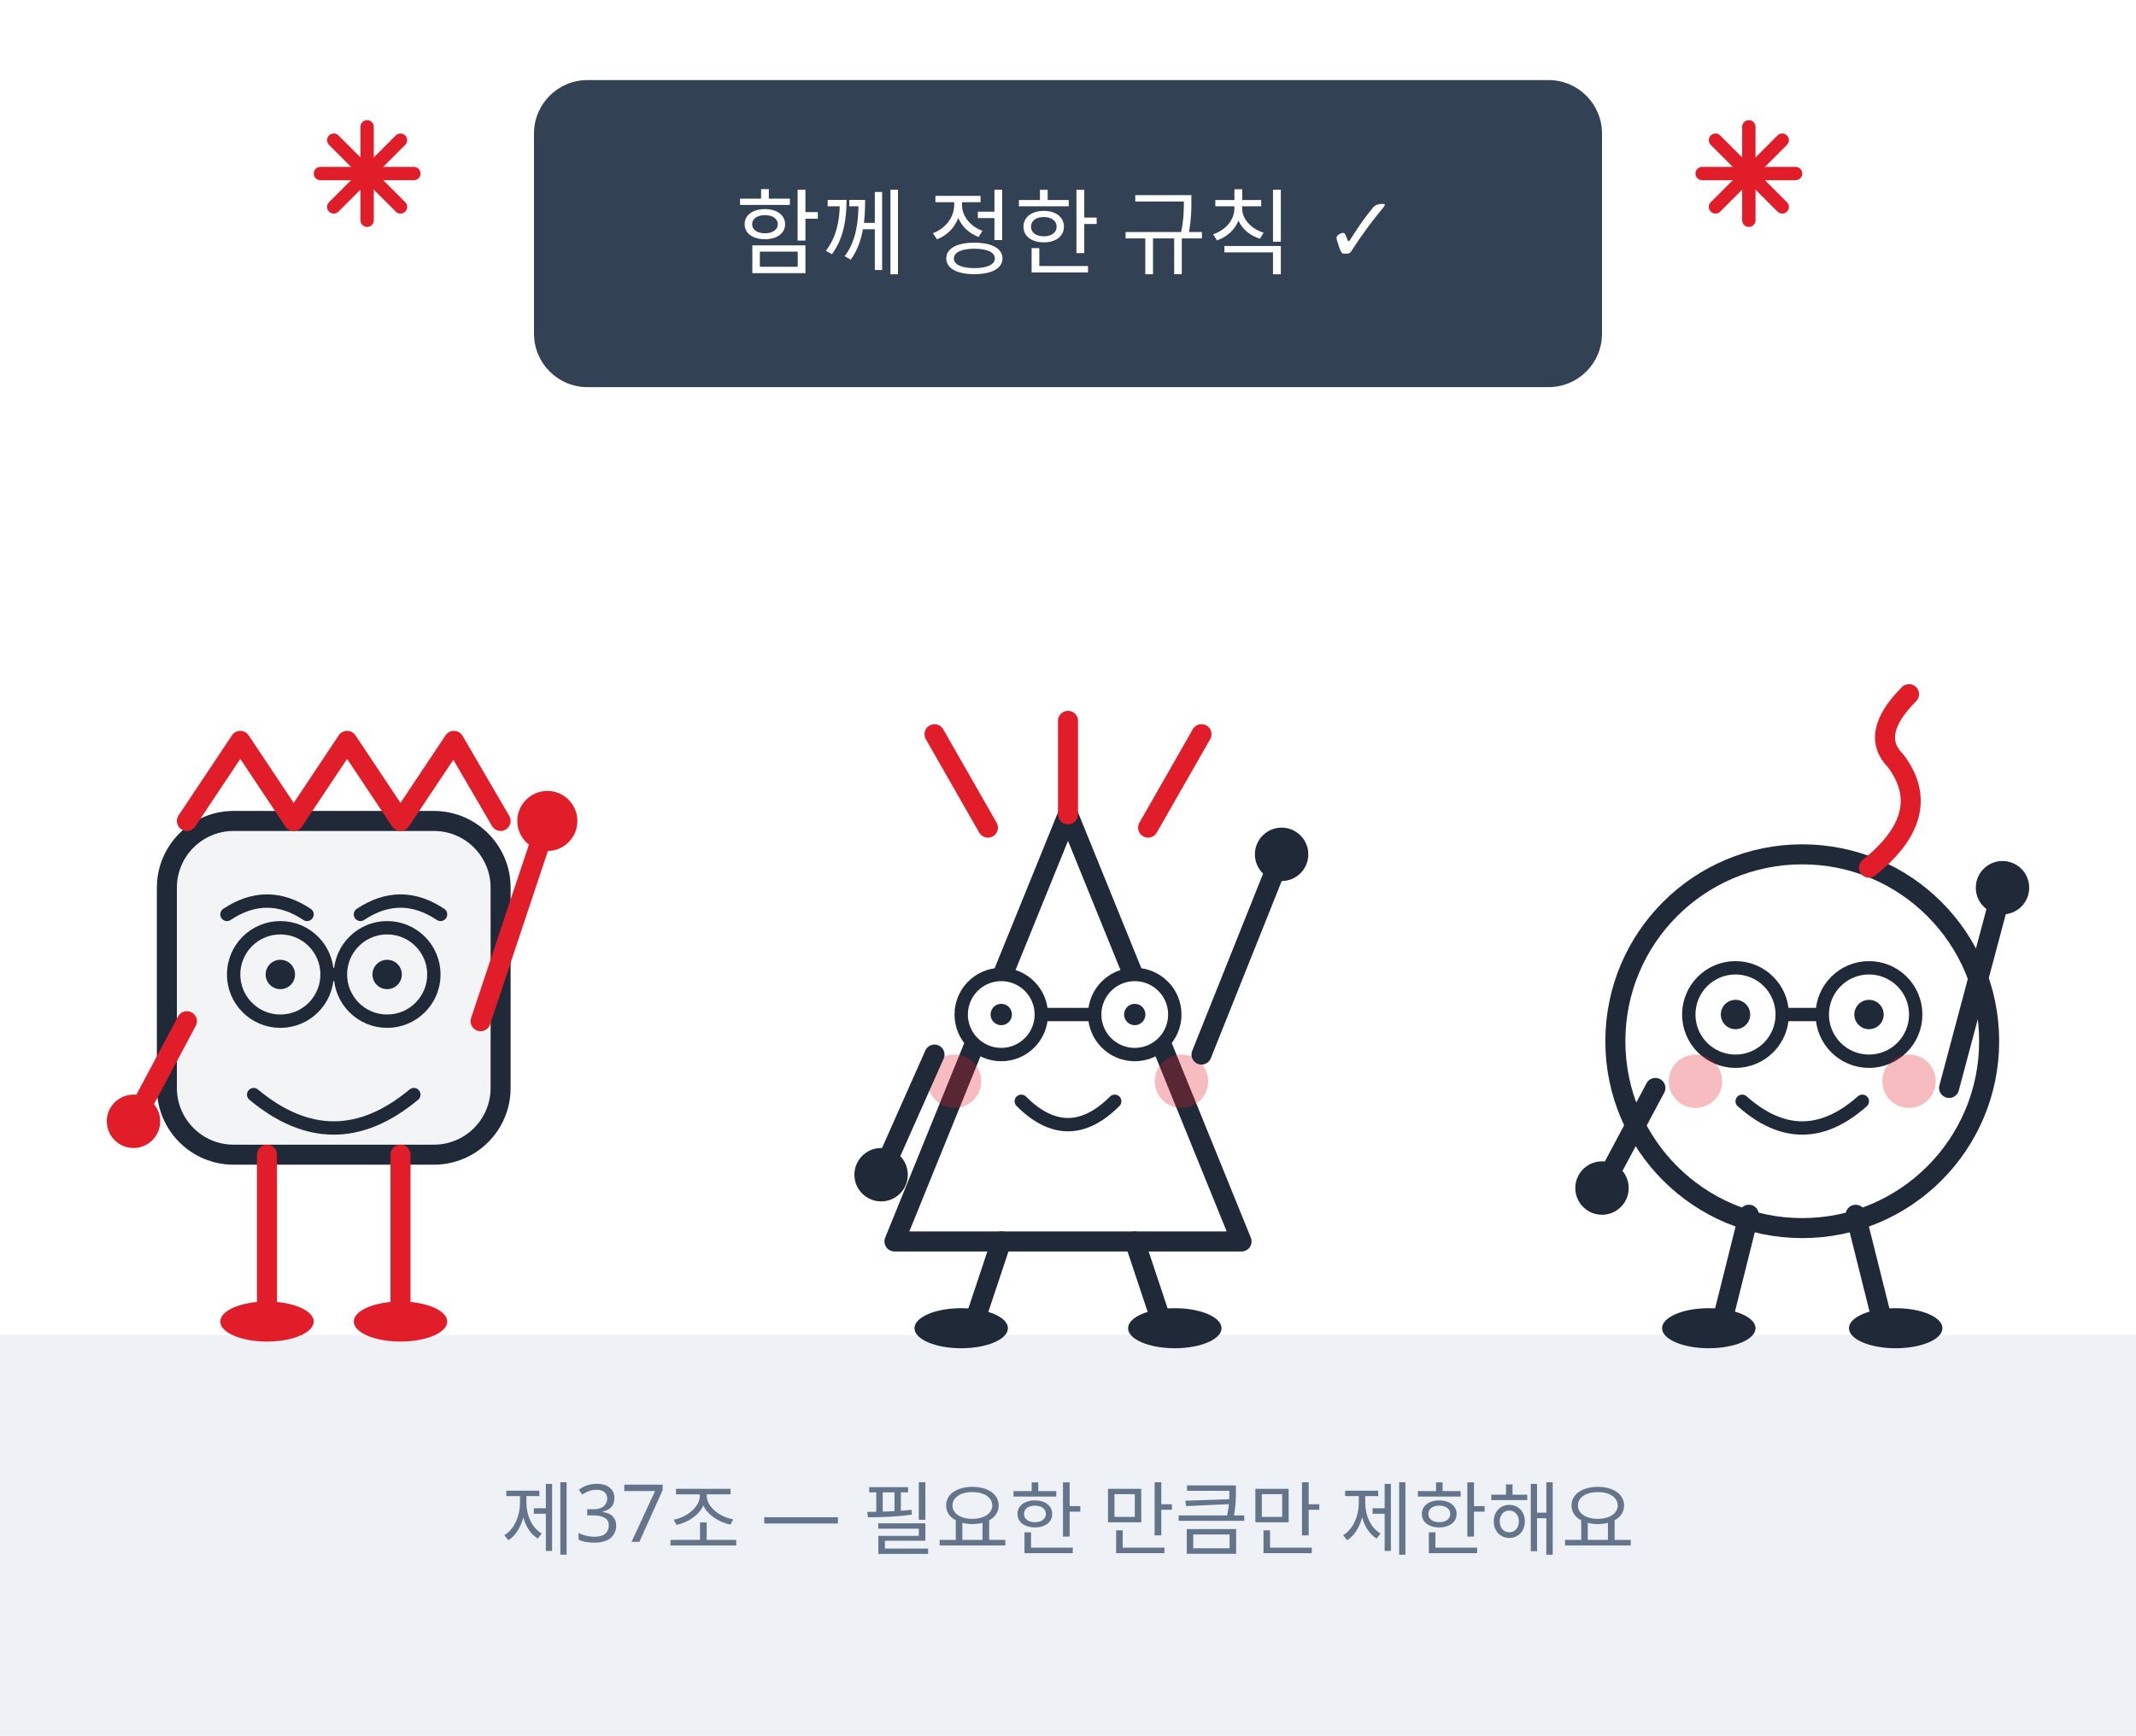
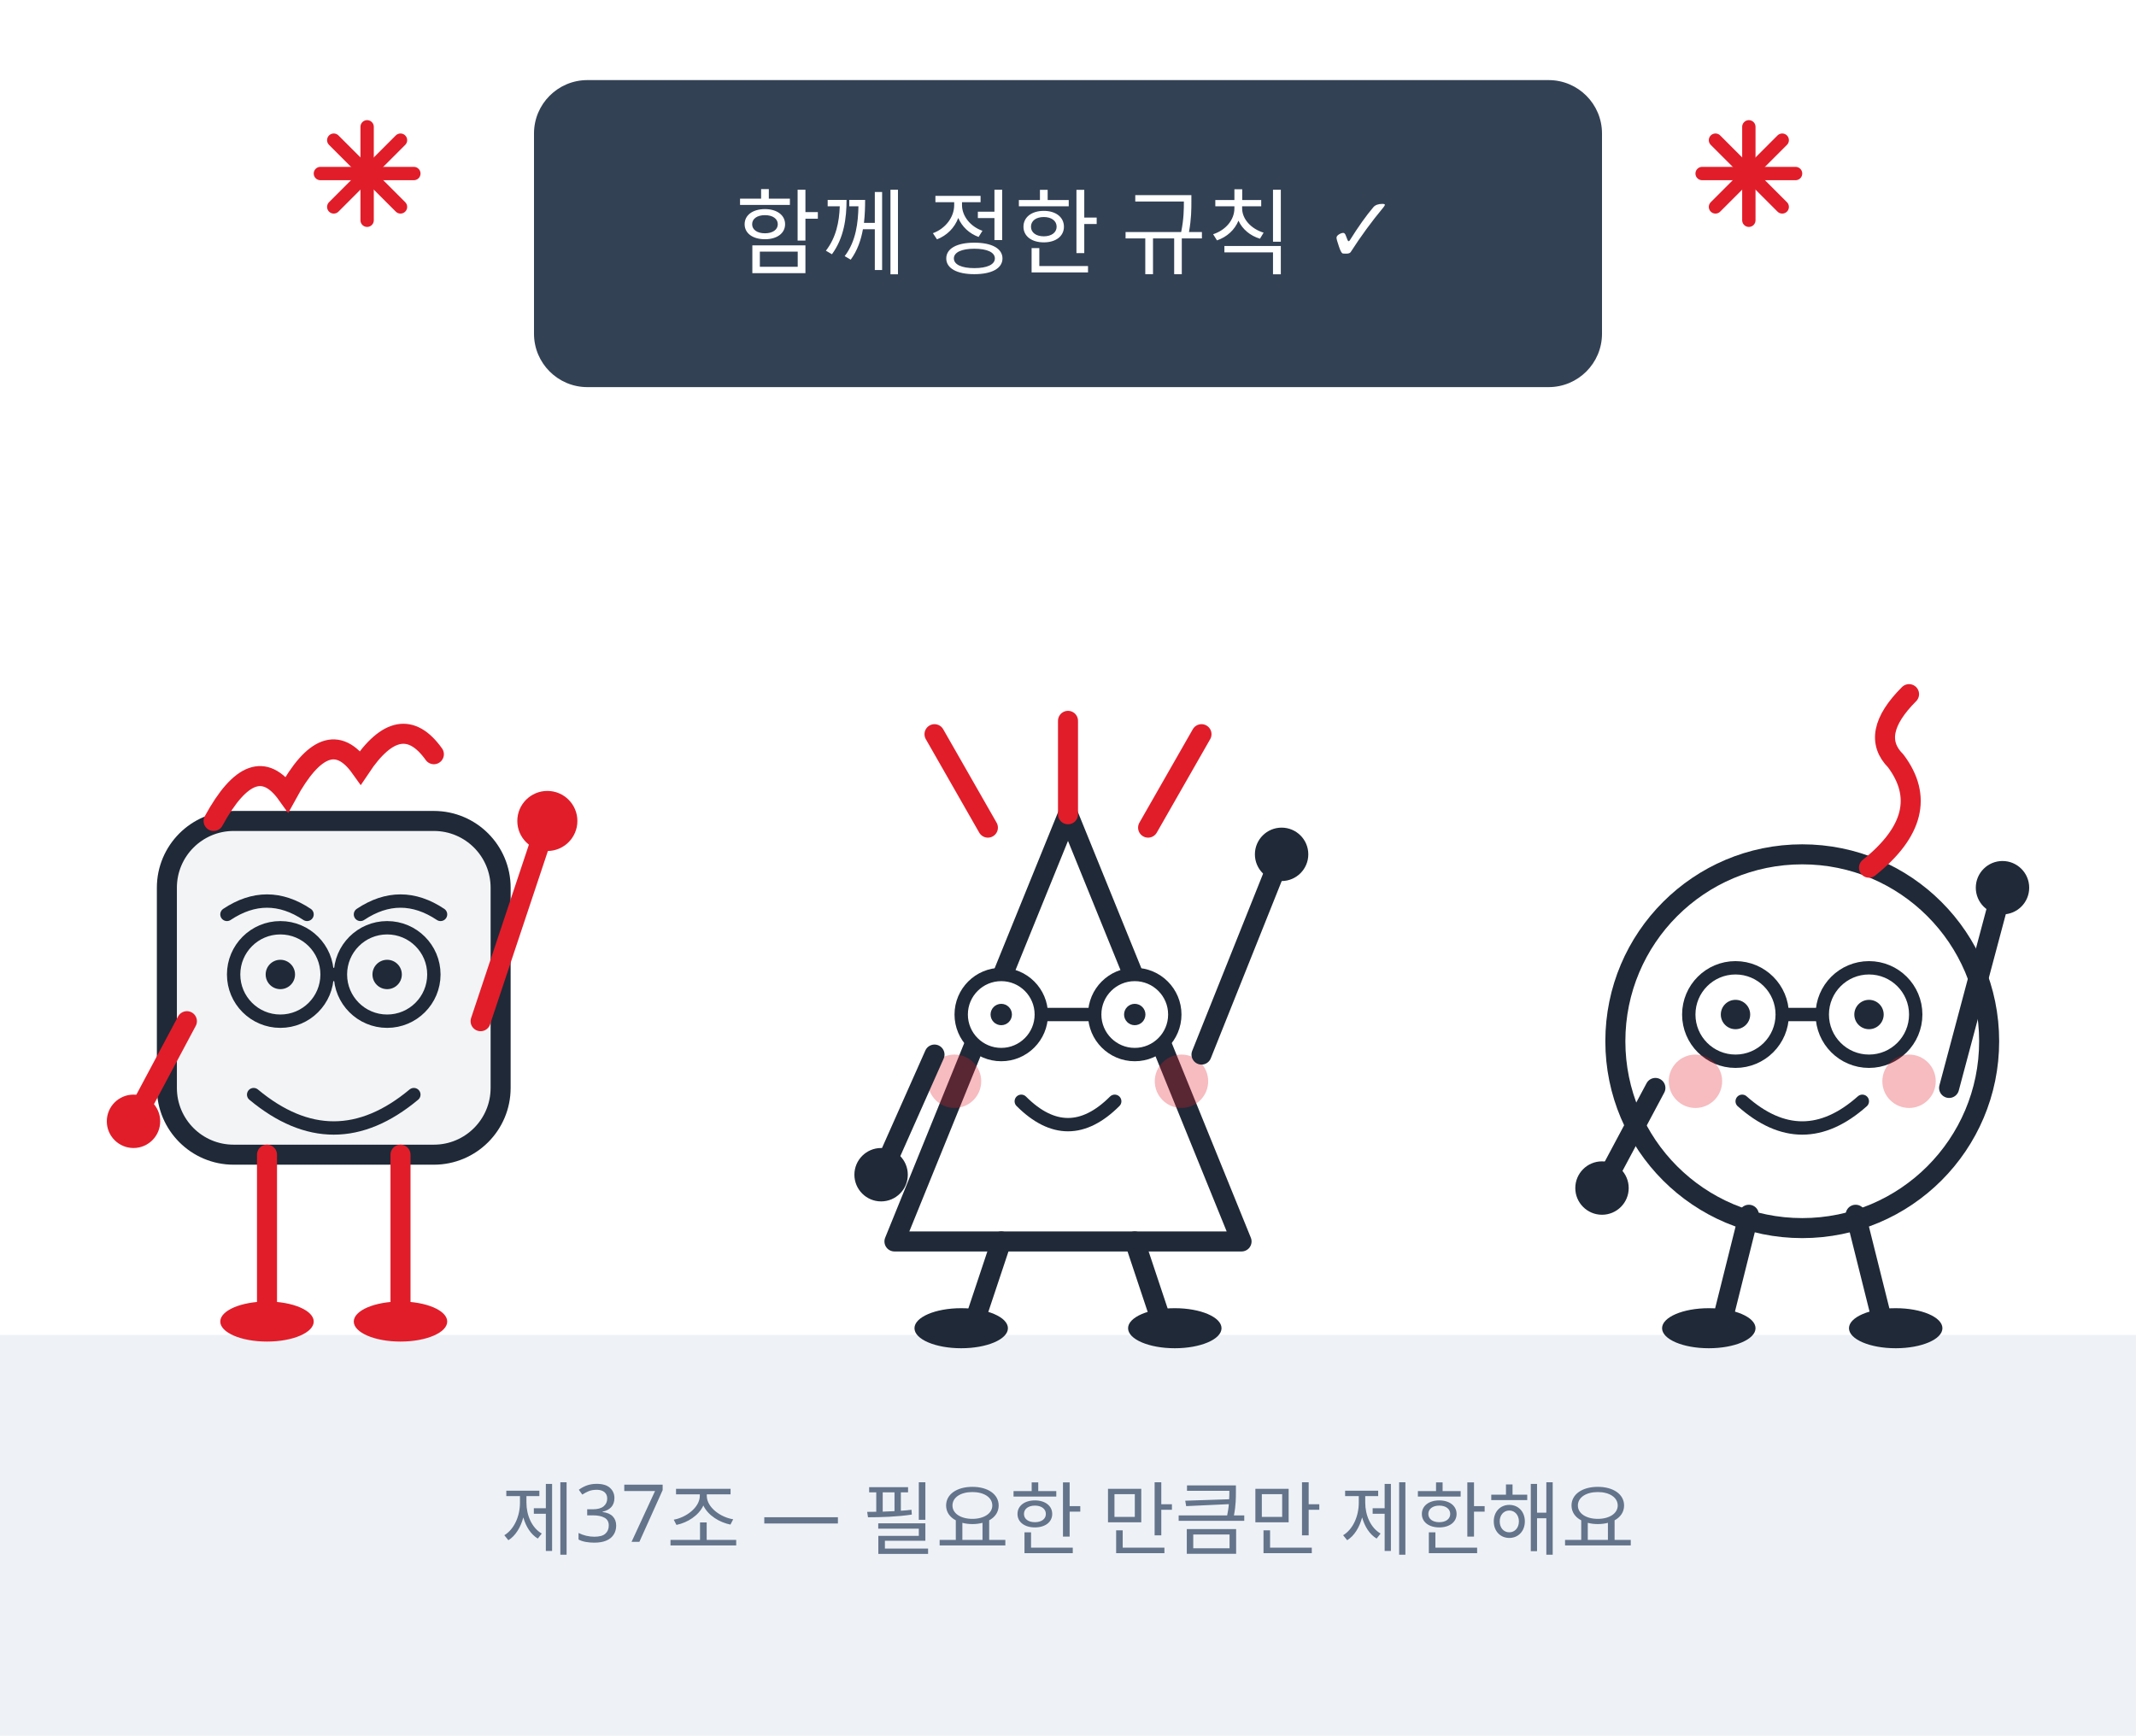
<svg xmlns="http://www.w3.org/2000/svg" viewBox="0 0 320 260" role="img" aria-label="셋이 모두 손을 들어 함께 정한 규칙에 찬성하는 장면">
  <rect width="320" height="260" fill="#ffffff" />
  <rect y="200" width="320" height="60" fill="#eef2f7" />
  <g transform="translate(55,26)" stroke="#e11d2a" stroke-width="2" stroke-linecap="round">
    <line x1="0" y1="-7" x2="0" y2="7" />
    <line x1="-7" y1="0" x2="7" y2="0" />
    <line x1="-5" y1="-5" x2="5" y2="5" />
    <line x1="-5" y1="5" x2="5" y2="-5" />
  </g>
  <g transform="translate(262,26)" stroke="#e11d2a" stroke-width="2" stroke-linecap="round">
    <line x1="0" y1="-7" x2="0" y2="7" />
    <line x1="-7" y1="0" x2="7" y2="0" />
    <line x1="-5" y1="-5" x2="5" y2="5" />
    <line x1="-5" y1="5" x2="5" y2="-5" />
  </g>
  <rect x="80" y="12" width="160" height="46" rx="8" fill="#334155" />
  <text x="160" y="40" text-anchor="middle" font-family="'Pretendard', sans-serif" font-size="14" fill="#ffffff">함께 정한 규칙 ✓</text>
  <g transform="translate(20,108)">
    <rect x="5" y="15" width="50" height="50" rx="10" fill="#f3f4f6" stroke="#1f2937" stroke-width="3" />
-     <polyline points="8,15 16,3 24,15 32,3 40,15 48,3 55,15" fill="none" stroke="#e11d2a" stroke-width="3" stroke-linecap="round" stroke-linejoin="round" />
+     <path d="M 12,15 q6 -11 11 -4 q6 -11 11 -4 q6 -9 11 -2" fill="none" stroke="#e11d2a" stroke-width="3" stroke-linecap="round" />
    <path d="M14,29 Q20,25 26,29" stroke="#1f2937" stroke-width="2" fill="none" stroke-linecap="round" />
    <path d="M34,29 Q40,25 46,29" stroke="#1f2937" stroke-width="2" fill="none" stroke-linecap="round" />
    <g fill="none" stroke="#1f2937" stroke-width="2">
      <circle cx="22" cy="38" r="7" />
      <circle cx="38" cy="38" r="7" />
      <path d="M 29,38 h2" />
    </g>
    <circle cx="22" cy="38" r="2.2" fill="#1f2937" />
    <circle cx="38" cy="38" r="2.2" fill="#1f2937" />
    <path d="M18,56 Q30,66 42,56" stroke="#1f2937" stroke-width="2" fill="none" stroke-linecap="round" />
    <line x1="8" y1="45" x2="0" y2="60" stroke="#e11d2a" stroke-width="3" stroke-linecap="round" />
    <line x1="52" y1="45" x2="62" y2="15" stroke="#e11d2a" stroke-width="3" stroke-linecap="round" />
    <circle cx="0" cy="60" r="4" fill="#e11d2a" />
    <circle cx="62" cy="15" r="4.5" fill="#e11d2a" />
    <line x1="20" y1="65" x2="20" y2="88" stroke="#e11d2a" stroke-width="3" stroke-linecap="round" />
    <line x1="40" y1="65" x2="40" y2="88" stroke="#e11d2a" stroke-width="3" stroke-linecap="round" />
    <ellipse cx="20" cy="90" rx="7" ry="3" fill="#e11d2a" />
    <ellipse cx="40" cy="90" rx="7" ry="3" fill="#e11d2a" />
  </g>
  <g transform="translate(130,108)">
    <polygon points="30,14 56,78 4,78" fill="#ffffff" stroke="#1f2937" stroke-width="3" stroke-linejoin="round" />
    <path d="M18,16 L10,2" stroke="#e11d2a" stroke-width="3" stroke-linecap="round" />
    <path d="M30,14 L30,0" stroke="#e11d2a" stroke-width="3" stroke-linecap="round" />
    <path d="M42,16 L50,2" stroke="#e11d2a" stroke-width="3" stroke-linecap="round" />
    <circle cx="20" cy="44" r="6" fill="#ffffff" stroke="#1f2937" stroke-width="2" />
    <circle cx="40" cy="44" r="6" fill="#ffffff" stroke="#1f2937" stroke-width="2" />
    <line x1="26" y1="44" x2="34" y2="44" stroke="#1f2937" stroke-width="2" />
    <circle cx="20" cy="44" r="1.6" fill="#1f2937" />
    <circle cx="40" cy="44" r="1.6" fill="#1f2937" />
    <circle cx="13" cy="54" r="4" fill="#e11d2a" opacity=".3" />
    <circle cx="47" cy="54" r="4" fill="#e11d2a" opacity=".3" />
    <path d="M23,57 Q30,64 37,57" stroke="#1f2937" stroke-width="2" fill="none" stroke-linecap="round" />
    <line x1="10" y1="50" x2="2" y2="68" stroke="#1f2937" stroke-width="3" stroke-linecap="round" />
    <line x1="50" y1="50" x2="62" y2="20" stroke="#1f2937" stroke-width="3" stroke-linecap="round" />
    <circle cx="2" cy="68" r="4" fill="#1f2937" />
    <circle cx="62" cy="20" r="4" fill="#1f2937" />
    <line x1="20" y1="78" x2="16" y2="90" stroke="#1f2937" stroke-width="3" stroke-linecap="round" />
    <line x1="40" y1="78" x2="44" y2="90" stroke="#1f2937" stroke-width="3" stroke-linecap="round" />
    <ellipse cx="14" cy="91" rx="7" ry="3" fill="#1f2937" />
    <ellipse cx="46" cy="91" rx="7" ry="3" fill="#1f2937" />
  </g>
  <g transform="translate(240,108)">
    <circle cx="30" cy="48" r="28" fill="#ffffff" stroke="#1f2937" stroke-width="3" />
    <path d="M40,22 Q50,14 44,6 Q40,2 46,-4" stroke="#e11d2a" stroke-width="3" fill="none" stroke-linecap="round" stroke-linejoin="round" />
    <g fill="none" stroke="#1f2937" stroke-width="2">
      <circle cx="20" cy="44" r="7" />
      <circle cx="40" cy="44" r="7" />
      <path d="M 27,44 h6" />
    </g>
    <circle cx="20" cy="44" r="2.2" fill="#1f2937" />
    <circle cx="40" cy="44" r="2.2" fill="#1f2937" />
    <circle cx="14" cy="54" r="4" fill="#e11d2a" opacity=".3" />
    <circle cx="46" cy="54" r="4" fill="#e11d2a" opacity=".3" />
    <path d="M21,57 Q30,65 39,57" stroke="#1f2937" stroke-width="2" fill="none" stroke-linecap="round" />
    <line x1="8" y1="55" x2="0" y2="70" stroke="#1f2937" stroke-width="3" stroke-linecap="round" />
    <line x1="52" y1="55" x2="60" y2="25" stroke="#1f2937" stroke-width="3" stroke-linecap="round" />
    <circle cx="0" cy="70" r="4" fill="#1f2937" />
    <circle cx="60" cy="25" r="4" fill="#1f2937" />
    <line x1="22" y1="74" x2="18" y2="90" stroke="#1f2937" stroke-width="3" stroke-linecap="round" />
    <line x1="38" y1="74" x2="42" y2="90" stroke="#1f2937" stroke-width="3" stroke-linecap="round" />
    <ellipse cx="16" cy="91" rx="7" ry="3" fill="#1f2937" />
    <ellipse cx="44" cy="91" rx="7" ry="3" fill="#1f2937" />
  </g>
  <text x="160" y="232" text-anchor="middle" font-family="'Pretendard', sans-serif" font-size="12" fill="#64748b">제37조 — 필요한 만큼만 제한해요</text>
</svg>
